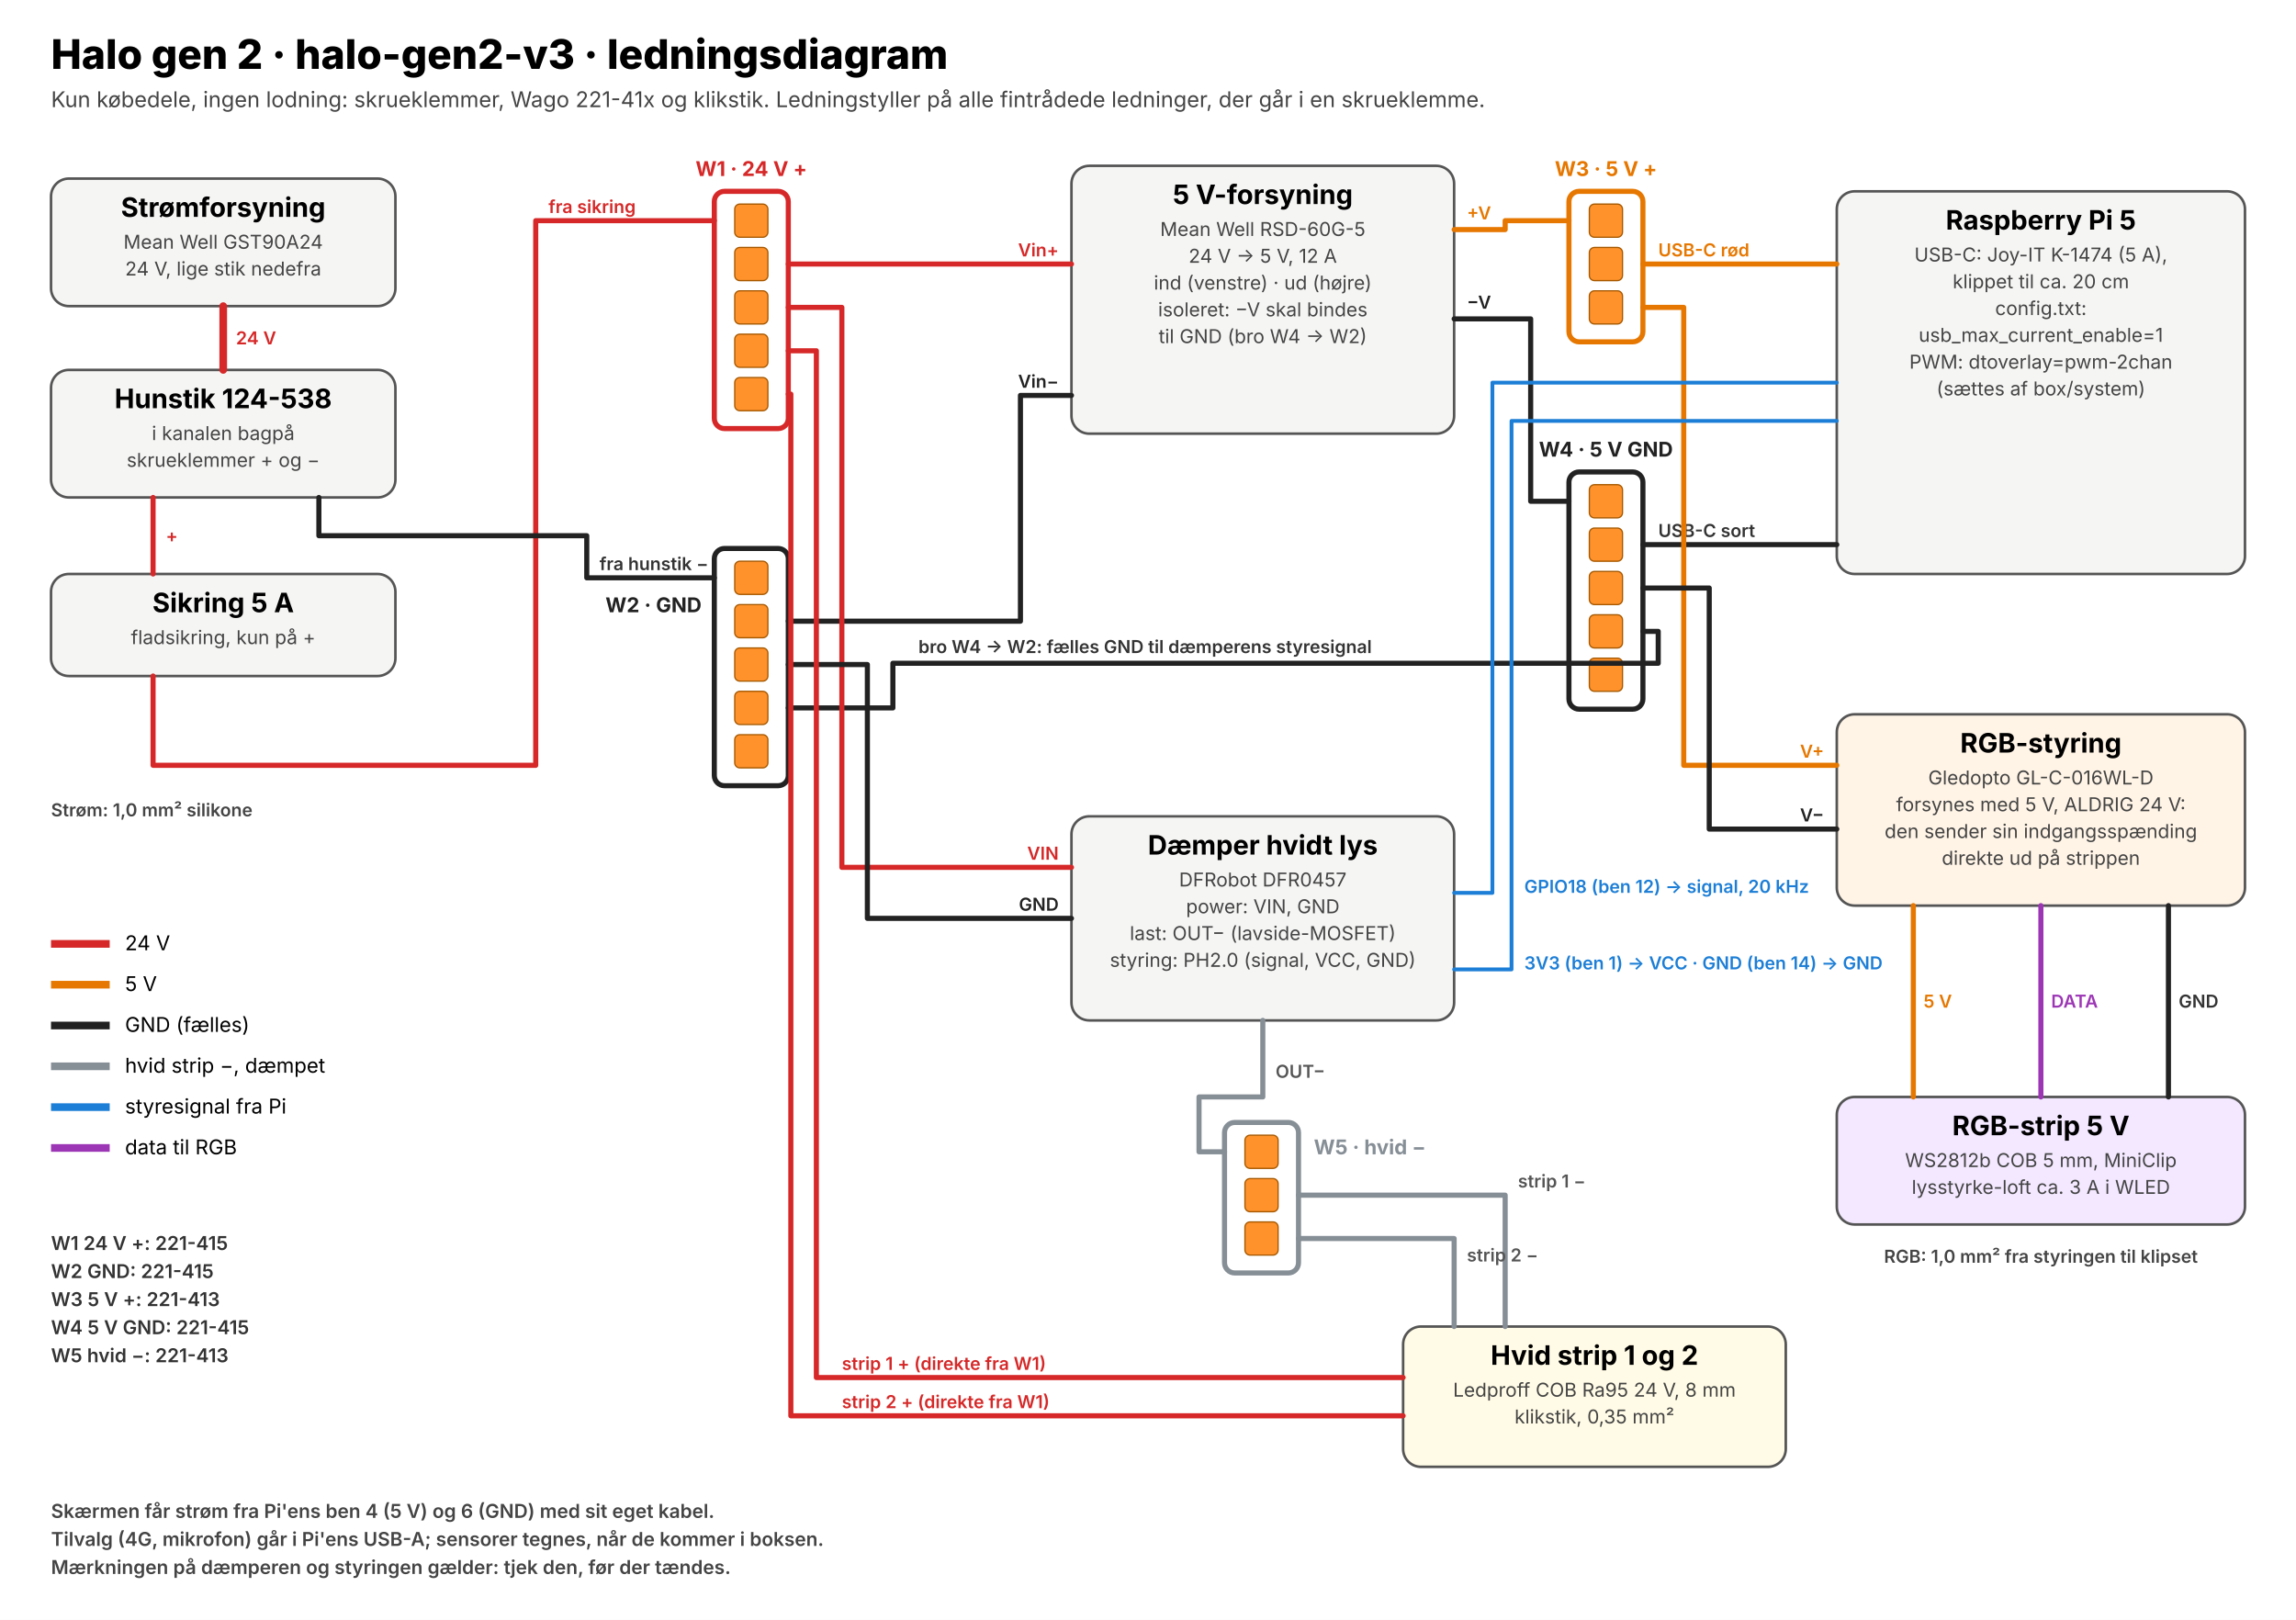
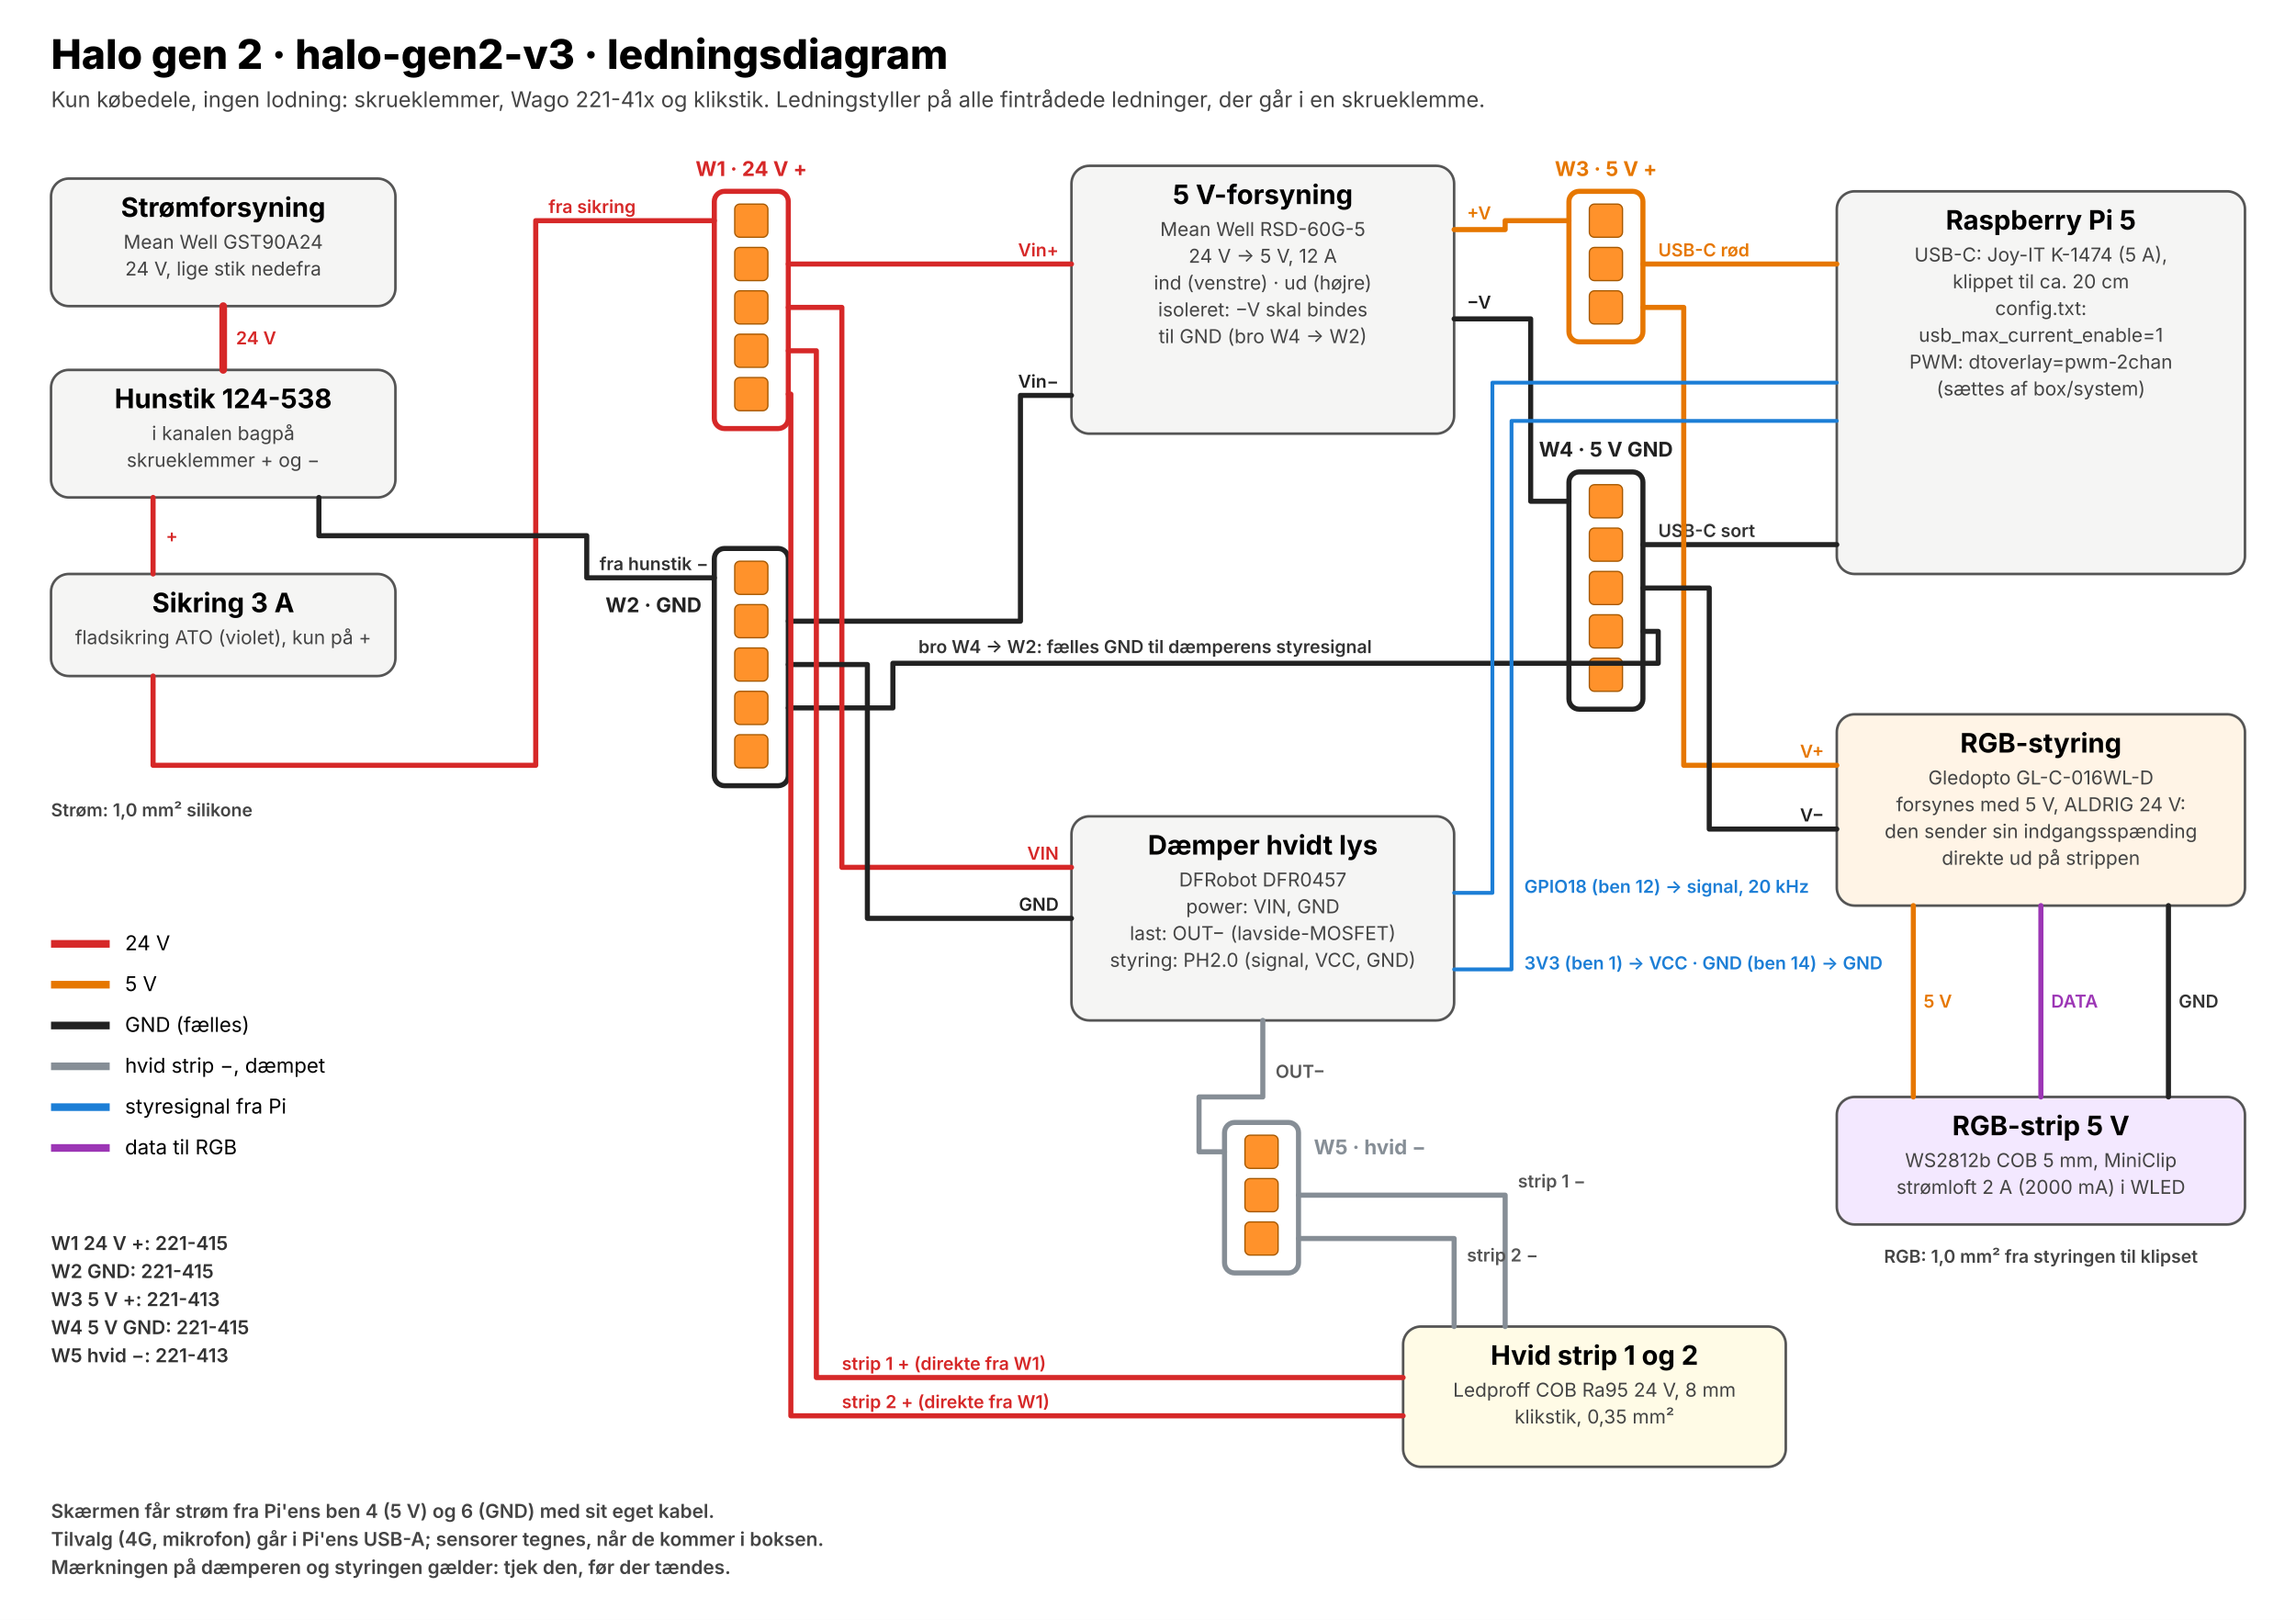
<svg xmlns="http://www.w3.org/2000/svg" width="1800" height="1270" viewBox="0 0 1800 1270" font-family="Inter, Helvetica, Arial, sans-serif">
  <rect width="1800" height="1270" fill="#fff" />
  <text x="40" y="54" font-size="32" font-weight="800">Halo gen 2 · halo-gen2-v3 · ledningsdiagram</text>
  <text x="40" y="84" font-size="17" fill="#444">Kun købedele, ingen lodning: skrueklemmer, Wago 221-41x og klikstik. Ledningstyller på alle fintrådede ledninger, der går i en skrueklemme.</text>
  <rect x="40" y="140" width="270" height="100" rx="14" fill="#f5f5f4" stroke="#555" stroke-width="2" />
  <text x="175.0" y="170" text-anchor="middle" font-size="21" font-weight="700">Strømforsyning</text>
  <text x="175.0" y="195" text-anchor="middle" font-size="15" fill="#444">Mean Well GST90A24</text>
  <text x="175.0" y="216" text-anchor="middle" font-size="15" fill="#444">24 V, lige stik nedefra</text>
  <rect x="40" y="290" width="270" height="100" rx="14" fill="#f5f5f4" stroke="#555" stroke-width="2" />
  <text x="175.0" y="320" text-anchor="middle" font-size="21" font-weight="700">Hunstik 124-538</text>
  <text x="175.0" y="345" text-anchor="middle" font-size="15" fill="#444">i kanalen bagpå</text>
  <text x="175.0" y="366" text-anchor="middle" font-size="15" fill="#444">skrueklemmer + og −</text>
  <rect x="40" y="450" width="270" height="80" rx="14" fill="#f5f5f4" stroke="#555" stroke-width="2" />
-   <text x="175.0" y="480" text-anchor="middle" font-size="21" font-weight="700">Sikring 5 A</text>
-   <text x="175.0" y="505" text-anchor="middle" font-size="15" fill="#444">fladsikring, kun på +</text>
+   <text x="175.0" y="480" text-anchor="middle" font-size="21" font-weight="700">Sikring 3 A</text>
+   <text x="175.0" y="505" text-anchor="middle" font-size="15" fill="#444">fladsikring ATO (violet), kun på +</text>
  <path d="M175,240 L175,290" fill="none" stroke="#d62828" stroke-width="6" stroke-linejoin="round" stroke-linecap="round" />
  <text x="185" y="270" font-size="14" fill="#d62828" font-weight="600" text-anchor="start">24 V</text>
  <rect x="560" y="150" width="58" height="186" rx="8" fill="#fff" stroke="#d62828" stroke-width="4" />
  <rect x="576" y="160" width="26" height="26" rx="4" fill="#ff922b" stroke="#a65800" />
  <rect x="576" y="194" width="26" height="26" rx="4" fill="#ff922b" stroke="#a65800" />
  <rect x="576" y="228" width="26" height="26" rx="4" fill="#ff922b" stroke="#a65800" />
  <rect x="576" y="262" width="26" height="26" rx="4" fill="#ff922b" stroke="#a65800" />
  <rect x="576" y="296" width="26" height="26" rx="4" fill="#ff922b" stroke="#a65800" />
  <text x="589" y="138" text-anchor="middle" font-size="16" font-weight="700" fill="#d62828">W1 · 24 V + </text>
  <rect x="560" y="430" width="58" height="186" rx="8" fill="#fff" stroke="#222222" stroke-width="4" />
  <rect x="576" y="440" width="26" height="26" rx="4" fill="#ff922b" stroke="#a65800" />
  <rect x="576" y="474" width="26" height="26" rx="4" fill="#ff922b" stroke="#a65800" />
  <rect x="576" y="508" width="26" height="26" rx="4" fill="#ff922b" stroke="#a65800" />
  <rect x="576" y="542" width="26" height="26" rx="4" fill="#ff922b" stroke="#a65800" />
  <rect x="576" y="576" width="26" height="26" rx="4" fill="#ff922b" stroke="#a65800" />
  <text x="550" y="480" text-anchor="end" font-size="16" font-weight="700" fill="#222222">W2 · GND </text>
  <path d="M120,390 L120,450" fill="none" stroke="#d62828" stroke-width="4" stroke-linejoin="round" stroke-linecap="round" />
  <text x="130" y="425" font-size="14" fill="#d62828" font-weight="600" text-anchor="start">+</text>
  <path d="M120,530 L120,600 L420,600 L420,173 L560,173" fill="none" stroke="#d62828" stroke-width="4" stroke-linejoin="round" stroke-linecap="round" />
  <text x="430" y="167" font-size="14" fill="#d62828" font-weight="600" text-anchor="start">fra sikring</text>
  <path d="M250,390 L250,420 L460,420 L460,453 L560,453" fill="none" stroke="#222222" stroke-width="4" stroke-linejoin="round" stroke-linecap="round" />
  <text x="470" y="447" font-size="14" fill="#333" font-weight="600" text-anchor="start">fra hunstik −</text>
  <text x="40" y="640" font-size="14" fill="#444" font-weight="600" text-anchor="start">Strøm: 1,0 mm² silikone</text>
  <rect x="840" y="130" width="300" height="210" rx="14" fill="#f5f5f4" stroke="#555" stroke-width="2" />
  <text x="990.0" y="160" text-anchor="middle" font-size="21" font-weight="700">5 V-forsyning</text>
  <text x="990.0" y="185" text-anchor="middle" font-size="15" fill="#444">Mean Well RSD-60G-5</text>
  <text x="990.0" y="206" text-anchor="middle" font-size="15" fill="#444">24 V → 5 V, 12 A</text>
  <text x="990.0" y="227" text-anchor="middle" font-size="15" fill="#444">ind (venstre) · ud (højre)</text>
  <text x="990.0" y="248" text-anchor="middle" font-size="15" fill="#444">isoleret: −V skal bindes</text>
  <text x="990.0" y="269" text-anchor="middle" font-size="15" fill="#444">til GND (bro W4 → W2)</text>
  <path d="M618,207 L840,207" fill="none" stroke="#d62828" stroke-width="4" stroke-linejoin="round" stroke-linecap="round" />
  <text x="830" y="201" font-size="14" fill="#d62828" font-weight="600" text-anchor="end">Vin+</text>
  <path d="M618,487 L800,487 L800,310 L840,310" fill="none" stroke="#222222" stroke-width="4" stroke-linejoin="round" stroke-linecap="round" />
  <text x="830" y="304" font-size="14" fill="#222" font-weight="600" text-anchor="end">Vin−</text>
  <rect x="1230" y="150" width="58" height="118" rx="8" fill="#fff" stroke="#e67700" stroke-width="4" />
  <rect x="1246" y="160" width="26" height="26" rx="4" fill="#ff922b" stroke="#a65800" />
  <rect x="1246" y="194" width="26" height="26" rx="4" fill="#ff922b" stroke="#a65800" />
  <rect x="1246" y="228" width="26" height="26" rx="4" fill="#ff922b" stroke="#a65800" />
  <text x="1259" y="138" text-anchor="middle" font-size="16" font-weight="700" fill="#e67700">W3 · 5 V + </text>
  <rect x="1230" y="370" width="58" height="186" rx="8" fill="#fff" stroke="#222222" stroke-width="4" />
  <rect x="1246" y="380" width="26" height="26" rx="4" fill="#ff922b" stroke="#a65800" />
  <rect x="1246" y="414" width="26" height="26" rx="4" fill="#ff922b" stroke="#a65800" />
  <rect x="1246" y="448" width="26" height="26" rx="4" fill="#ff922b" stroke="#a65800" />
  <rect x="1246" y="482" width="26" height="26" rx="4" fill="#ff922b" stroke="#a65800" />
  <rect x="1246" y="516" width="26" height="26" rx="4" fill="#ff922b" stroke="#a65800" />
  <text x="1259" y="358" text-anchor="middle" font-size="16" font-weight="700" fill="#222222">W4 · 5 V GND </text>
  <path d="M1140,180 L1180,180 L1180,173 L1230,173" fill="none" stroke="#e67700" stroke-width="4" stroke-linejoin="round" stroke-linecap="round" />
  <text x="1150" y="172" font-size="14" fill="#e67700" font-weight="600" text-anchor="start">+V</text>
  <path d="M1140,250 L1200,250 L1200,393 L1230,393" fill="none" stroke="#222222" stroke-width="4" stroke-linejoin="round" stroke-linecap="round" />
  <text x="1150" y="242" font-size="14" fill="#222" font-weight="600" text-anchor="start">−V</text>
  <rect x="1440" y="150" width="320" height="300" rx="14" fill="#f5f5f4" stroke="#555" stroke-width="2" />
  <text x="1600.0" y="180" text-anchor="middle" font-size="21" font-weight="700">Raspberry Pi 5</text>
  <text x="1600.0" y="205" text-anchor="middle" font-size="15" fill="#444">USB-C: Joy-IT K-1474 (5 A),</text>
  <text x="1600.0" y="226" text-anchor="middle" font-size="15" fill="#444">klippet til ca. 20 cm</text>
  <text x="1600.0" y="247" text-anchor="middle" font-size="15" fill="#444">config.txt:</text>
  <text x="1600.0" y="268" text-anchor="middle" font-size="15" fill="#444">usb_max_current_enable=1</text>
  <text x="1600.0" y="289" text-anchor="middle" font-size="15" fill="#444">PWM: dtoverlay=pwm-2chan</text>
  <text x="1600.0" y="310" text-anchor="middle" font-size="15" fill="#444">(sættes af box/system)</text>
  <path d="M1288,207 L1440,207" fill="none" stroke="#e67700" stroke-width="4" stroke-linejoin="round" stroke-linecap="round" />
  <text x="1300" y="201" font-size="14" fill="#e67700" font-weight="600" text-anchor="start">USB-C rød</text>
  <path d="M1288,427 L1440,427" fill="none" stroke="#222222" stroke-width="4" stroke-linejoin="round" stroke-linecap="round" />
  <text x="1300" y="421" font-size="14" fill="#333" font-weight="600" text-anchor="start">USB-C sort</text>
  <rect x="1440" y="560" width="320" height="150" rx="14" fill="#fff4e6" stroke="#555" stroke-width="2" />
  <text x="1600.0" y="590" text-anchor="middle" font-size="21" font-weight="700">RGB-styring</text>
  <text x="1600.0" y="615" text-anchor="middle" font-size="15" fill="#444">Gledopto GL-C-016WL-D</text>
  <text x="1600.0" y="636" text-anchor="middle" font-size="15" fill="#444">forsynes med 5 V, ALDRIG 24 V:</text>
  <text x="1600.0" y="657" text-anchor="middle" font-size="15" fill="#444">den sender sin indgangsspænding</text>
  <text x="1600.0" y="678" text-anchor="middle" font-size="15" fill="#444">direkte ud på strippen</text>
  <path d="M1288,241 L1320,241 L1320,600 L1440,600" fill="none" stroke="#e67700" stroke-width="4" stroke-linejoin="round" stroke-linecap="round" />
  <text x="1430" y="594" font-size="14" fill="#e67700" font-weight="600" text-anchor="end">V+</text>
  <path d="M1288,461 L1340,461 L1340,650 L1440,650" fill="none" stroke="#222222" stroke-width="4" stroke-linejoin="round" stroke-linecap="round" />
  <text x="1430" y="644" font-size="14" fill="#222" font-weight="600" text-anchor="end">V−</text>
  <rect x="1440" y="860" width="320" height="100" rx="14" fill="#f3e8ff" stroke="#555" stroke-width="2" />
  <text x="1600.0" y="890" text-anchor="middle" font-size="21" font-weight="700">RGB-strip 5 V</text>
  <text x="1600.0" y="915" text-anchor="middle" font-size="15" fill="#444">WS2812b COB 5 mm, MiniClip</text>
-   <text x="1600.0" y="936" text-anchor="middle" font-size="15" fill="#444">lysstyrke-loft ca. 3 A i WLED</text>
+   <text x="1600.0" y="936" text-anchor="middle" font-size="15" fill="#444">strømloft 2 A (2000 mA) i WLED</text>
  <path d="M1500,710 L1500,860" fill="none" stroke="#e67700" stroke-width="4" stroke-linejoin="round" stroke-linecap="round" />
  <text x="1508" y="790" font-size="14" fill="#e67700" font-weight="600" text-anchor="start">5 V</text>
  <path d="M1600,710 L1600,860" fill="none" stroke="#9c36b5" stroke-width="4" stroke-linejoin="round" stroke-linecap="round" />
  <text x="1608" y="790" font-size="14" fill="#9c36b5" font-weight="600" text-anchor="start">DATA</text>
  <path d="M1700,710 L1700,860" fill="none" stroke="#222222" stroke-width="4" stroke-linejoin="round" stroke-linecap="round" />
  <text x="1708" y="790" font-size="14" fill="#333" font-weight="600" text-anchor="start">GND</text>
  <text x="1600" y="990" font-size="14" fill="#444" font-weight="600" text-anchor="middle">RGB: 1,0 mm² fra styringen til klipset</text>
  <path d="M1288,495 L1300,495 L1300,520 L700,520 L700,555 L618,555" fill="none" stroke="#222222" stroke-width="4" stroke-linejoin="round" stroke-linecap="round" />
  <text x="720" y="512" font-size="14" fill="#333" font-weight="600" text-anchor="start">bro W4 → W2: fælles GND til dæmperens styresignal</text>
  <rect x="840" y="640" width="300" height="160" rx="14" fill="#f5f5f4" stroke="#555" stroke-width="2" />
  <text x="990.0" y="670" text-anchor="middle" font-size="21" font-weight="700">Dæmper hvidt lys</text>
  <text x="990.0" y="695" text-anchor="middle" font-size="15" fill="#444">DFRobot DFR0457</text>
  <text x="990.0" y="716" text-anchor="middle" font-size="15" fill="#444">power: VIN, GND</text>
  <text x="990.0" y="737" text-anchor="middle" font-size="15" fill="#444">last: OUT− (lavside-MOSFET)</text>
  <text x="990.0" y="758" text-anchor="middle" font-size="15" fill="#444">styring: PH2.0 (signal, VCC, GND)</text>
  <path d="M618,241 L660,241 L660,680 L840,680" fill="none" stroke="#d62828" stroke-width="4" stroke-linejoin="round" stroke-linecap="round" />
  <text x="830" y="674" font-size="14" fill="#d62828" font-weight="600" text-anchor="end">VIN</text>
  <path d="M618,521 L680,521 L680,720 L840,720" fill="none" stroke="#222222" stroke-width="4" stroke-linejoin="round" stroke-linecap="round" />
  <text x="830" y="714" font-size="14" fill="#222" font-weight="600" text-anchor="end">GND</text>
  <path d="M1440,300 L1170,300 L1170,700 L1140,700" fill="none" stroke="#1c7ed6" stroke-width="3" stroke-linejoin="round" stroke-linecap="round" />
  <path d="M1440,330 L1185,330 L1185,760 L1140,760" fill="none" stroke="#1c7ed6" stroke-width="3" stroke-linejoin="round" stroke-linecap="round" />
  <text x="1195" y="700" font-size="14" fill="#1c7ed6" font-weight="600" text-anchor="start">GPIO18 (ben 12) → signal, 20 kHz</text>
  <text x="1195" y="760" font-size="14" fill="#1c7ed6" font-weight="600" text-anchor="start">3V3 (ben 1) → VCC · GND (ben 14) → GND</text>
  <rect x="960" y="880" width="58" height="118" rx="8" fill="#fff" stroke="#868e96" stroke-width="4" />
  <rect x="976" y="890" width="26" height="26" rx="4" fill="#ff922b" stroke="#a65800" />
  <rect x="976" y="924" width="26" height="26" rx="4" fill="#ff922b" stroke="#a65800" />
  <rect x="976" y="958" width="26" height="26" rx="4" fill="#ff922b" stroke="#a65800" />
  <text x="1030" y="905" text-anchor="start" font-size="16" font-weight="700" fill="#868e96">W5 · hvid − </text>
  <path d="M990,800 L990,860 L940,860 L940,903 L960,903" fill="none" stroke="#868e96" stroke-width="4" stroke-linejoin="round" stroke-linecap="round" />
  <text x="1000" y="845" font-size="14" fill="#555" font-weight="600" text-anchor="start">OUT−</text>
  <rect x="1100" y="1040" width="300" height="110" rx="14" fill="#fffbe6" stroke="#555" stroke-width="2" />
  <text x="1250.0" y="1070" text-anchor="middle" font-size="21" font-weight="700">Hvid strip 1 og 2</text>
  <text x="1250.0" y="1095" text-anchor="middle" font-size="15" fill="#444">Ledproff COB Ra95 24 V, 8 mm</text>
  <text x="1250.0" y="1116" text-anchor="middle" font-size="15" fill="#444">klikstik, 0,35 mm²</text>
  <path d="M1018,937 L1180,937 L1180,1040" fill="none" stroke="#868e96" stroke-width="4" stroke-linejoin="round" stroke-linecap="round" />
  <text x="1190" y="931" font-size="14" fill="#555" font-weight="600" text-anchor="start">strip 1 −</text>
  <path d="M1018,971 L1140,971 L1140,1040" fill="none" stroke="#868e96" stroke-width="4" stroke-linejoin="round" stroke-linecap="round" />
  <text x="1150" y="989" font-size="14" fill="#555" font-weight="600" text-anchor="start">strip 2 −</text>
  <path d="M618,275 L640,275 L640,1080 L1100,1080" fill="none" stroke="#d62828" stroke-width="4" stroke-linejoin="round" stroke-linecap="round" />
  <text x="660" y="1074" font-size="14" fill="#d62828" font-weight="600" text-anchor="start">strip 1 + (direkte fra W1)</text>
  <path d="M618,309 L620,309 L620,1110 L1100,1110" fill="none" stroke="#d62828" stroke-width="4" stroke-linejoin="round" stroke-linecap="round" />
  <text x="660" y="1104" font-size="14" fill="#d62828" font-weight="600" text-anchor="start">strip 2 + (direkte fra W1)</text>
  <text x="40" y="980" font-size="15" fill="#333" font-weight="600" text-anchor="start">W1 24 V +: 221-415</text>
  <text x="40" y="1002" font-size="15" fill="#333" font-weight="600" text-anchor="start">W2 GND: 221-415</text>
  <text x="40" y="1024" font-size="15" fill="#333" font-weight="600" text-anchor="start">W3 5 V +: 221-413</text>
  <text x="40" y="1046" font-size="15" fill="#333" font-weight="600" text-anchor="start">W4 5 V GND: 221-415</text>
  <text x="40" y="1068" font-size="15" fill="#333" font-weight="600" text-anchor="start">W5 hvid −: 221-413</text>
  <line x1="40" y1="740" x2="86" y2="740" stroke="#d62828" stroke-width="6" />
  <text x="98" y="745" font-size="16">24 V</text>
  <line x1="40" y1="772" x2="86" y2="772" stroke="#e67700" stroke-width="6" />
  <text x="98" y="777" font-size="16">5 V</text>
  <line x1="40" y1="804" x2="86" y2="804" stroke="#222222" stroke-width="6" />
  <text x="98" y="809" font-size="16">GND (fælles)</text>
  <line x1="40" y1="836" x2="86" y2="836" stroke="#868e96" stroke-width="6" />
  <text x="98" y="841" font-size="16">hvid strip −, dæmpet</text>
  <line x1="40" y1="868" x2="86" y2="868" stroke="#1c7ed6" stroke-width="6" />
  <text x="98" y="873" font-size="16">styresignal fra Pi</text>
  <line x1="40" y1="900" x2="86" y2="900" stroke="#9c36b5" stroke-width="6" />
  <text x="98" y="905" font-size="16">data til RGB</text>
  <text x="40" y="1190" font-size="15" fill="#444" font-weight="600" text-anchor="start">Skærmen får strøm fra Pi'ens ben 4 (5 V) og 6 (GND) med sit eget kabel.</text>
  <text x="40" y="1212" font-size="15" fill="#444" font-weight="600" text-anchor="start">Tilvalg (4G, mikrofon) går i Pi'ens USB-A; sensorer tegnes, når de kommer i boksen.</text>
  <text x="40" y="1234" font-size="15" fill="#444" font-weight="600" text-anchor="start">Mærkningen på dæmperen og styringen gælder: tjek den, før der tændes.</text>
</svg>
